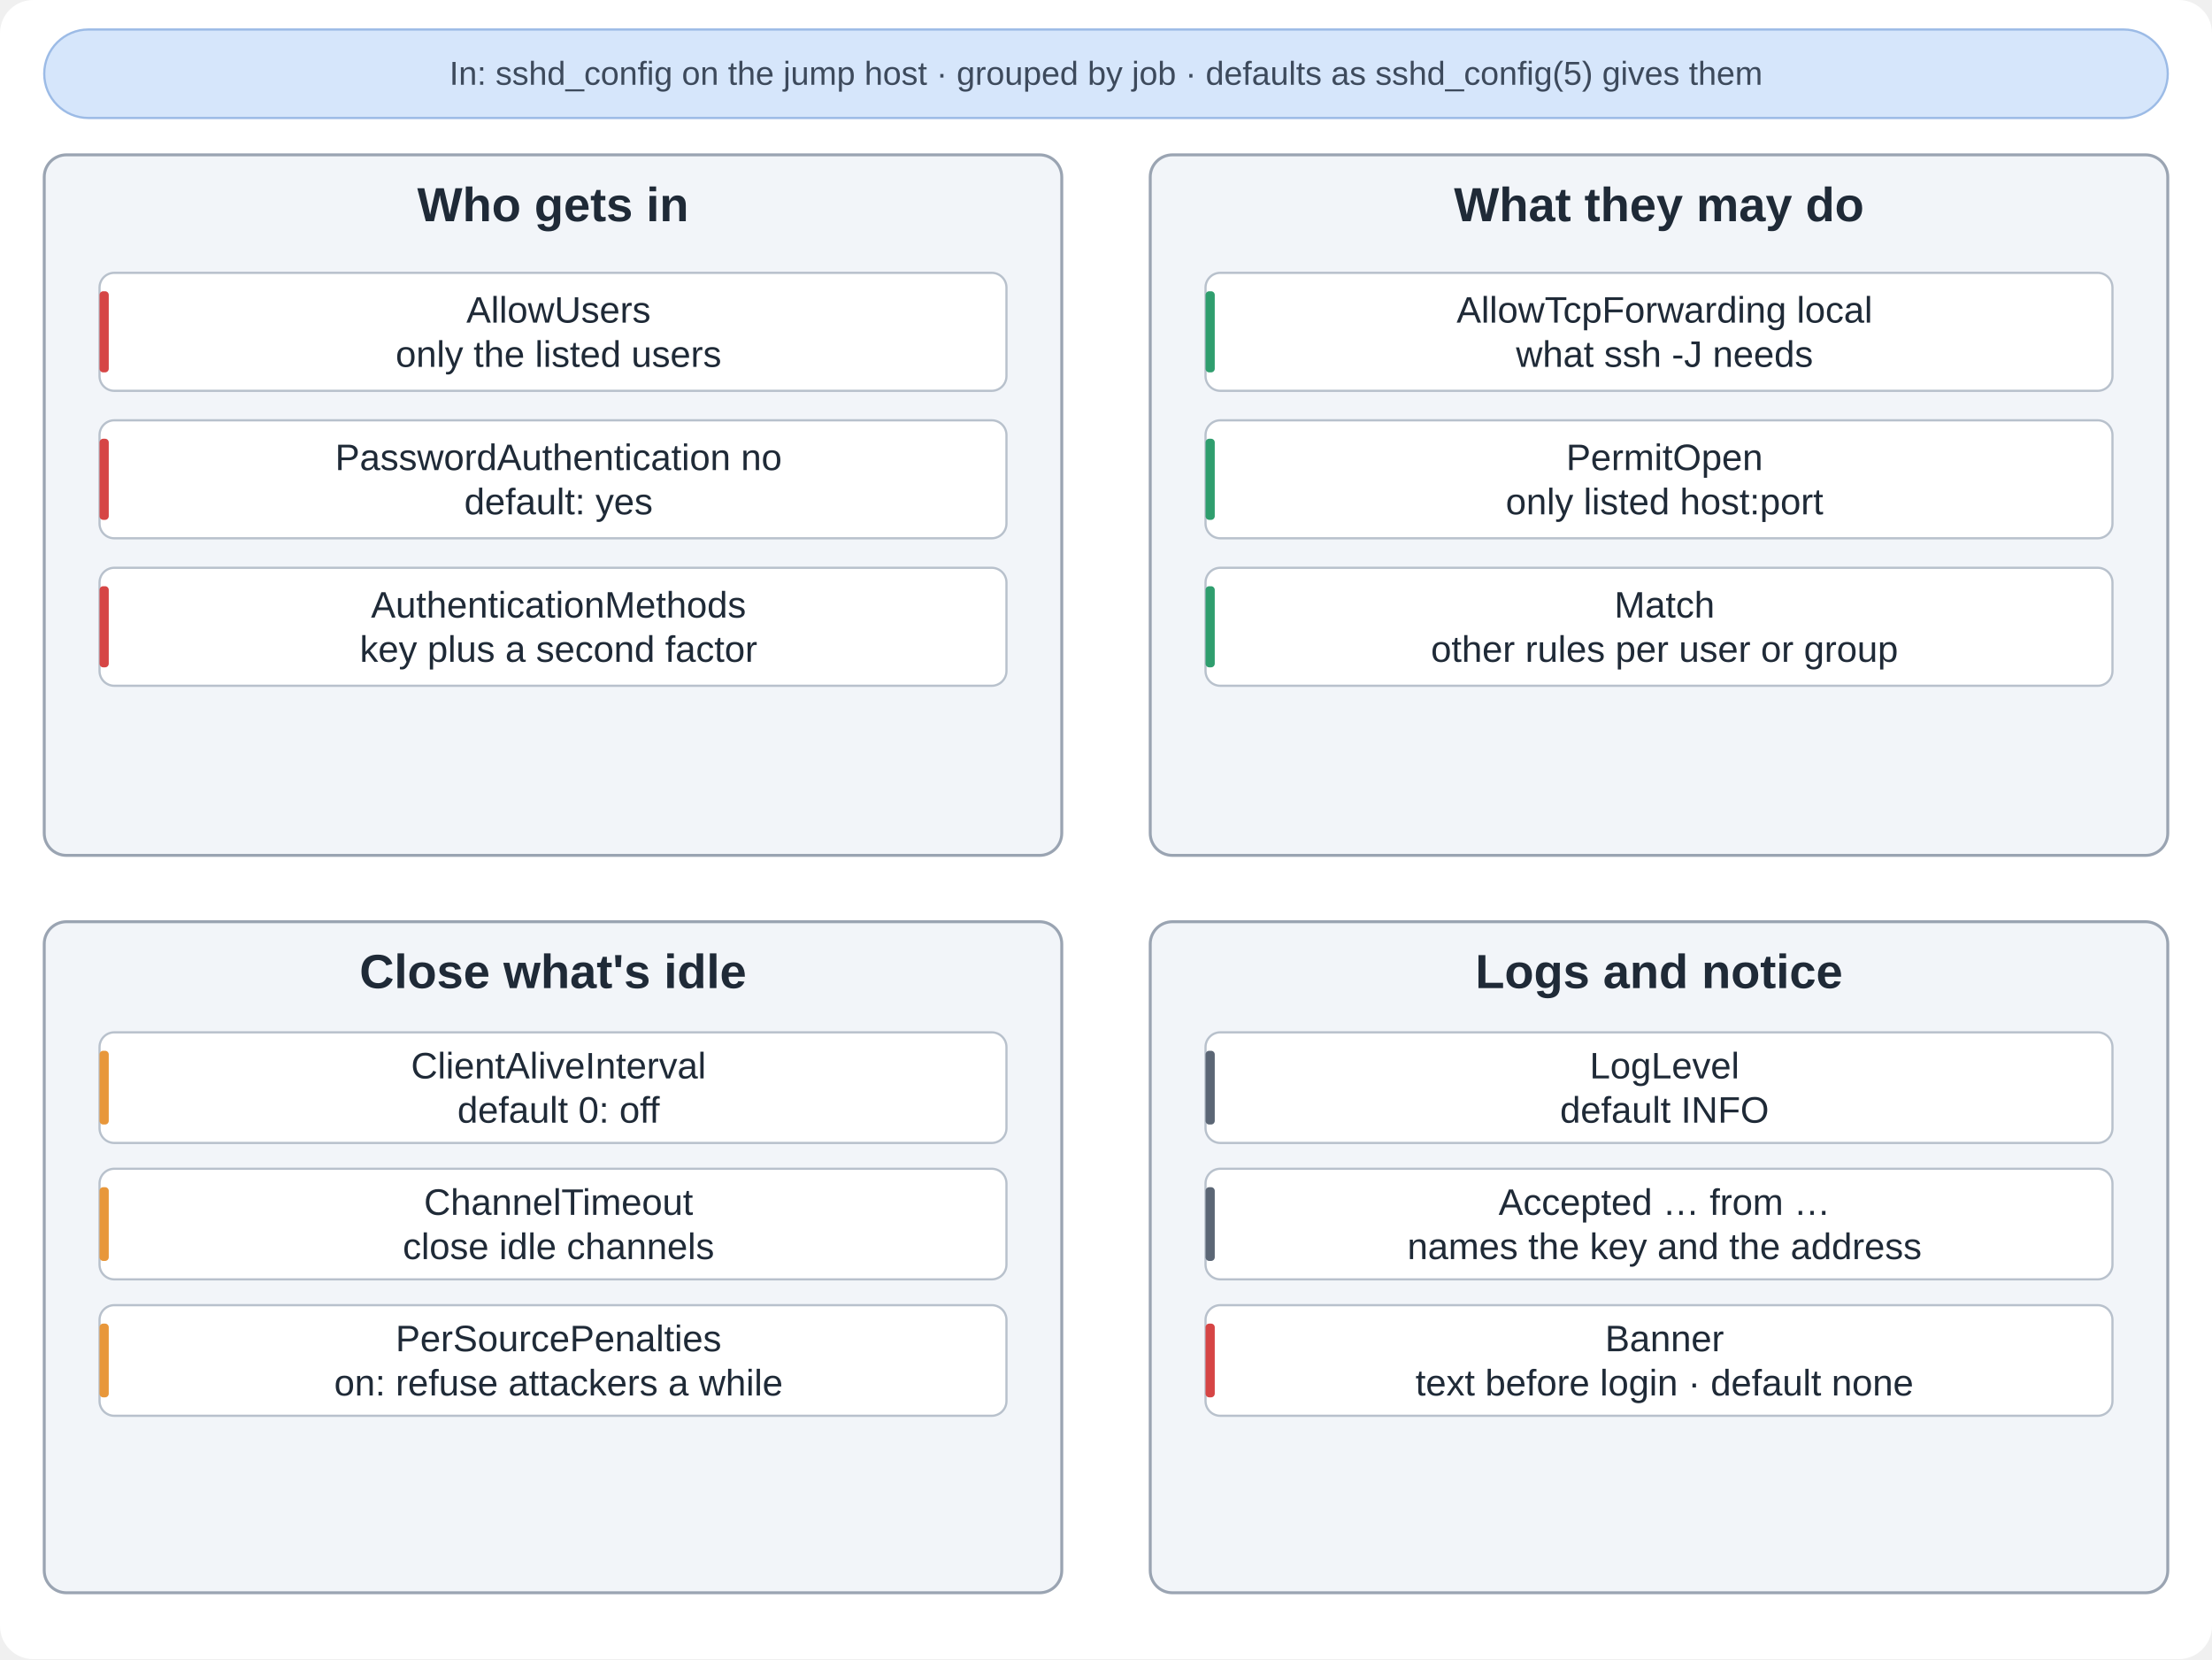
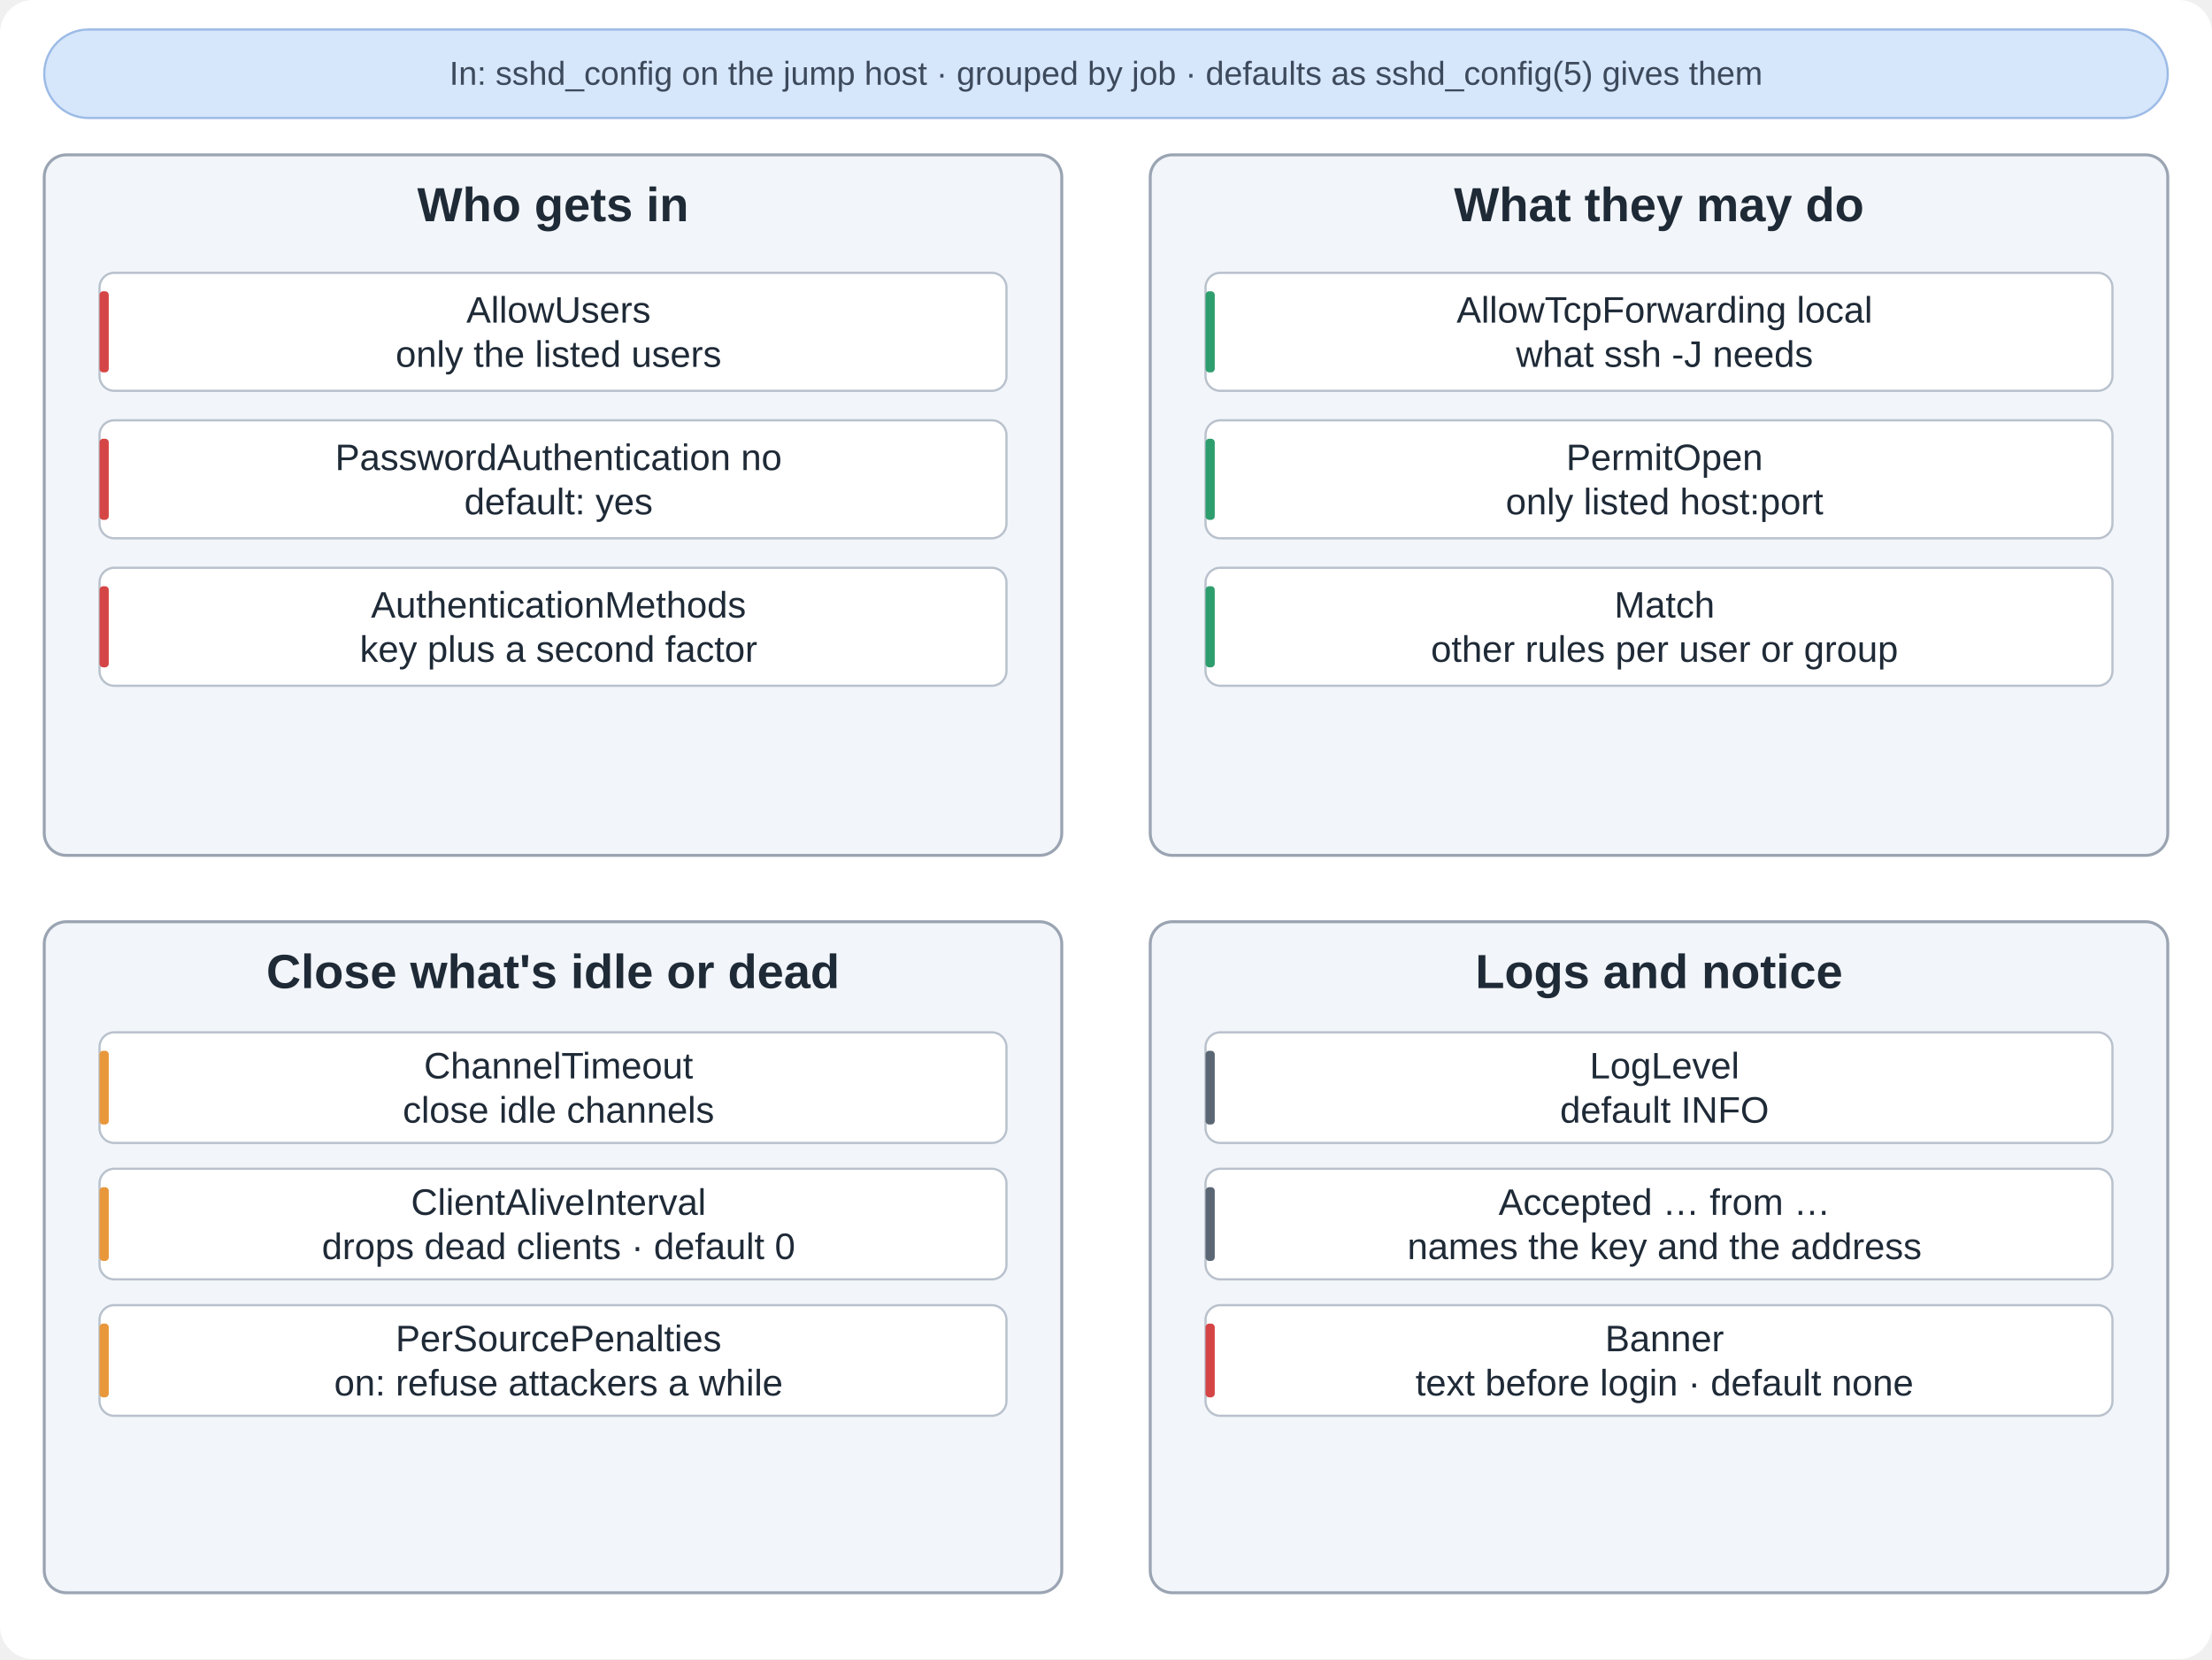
<svg xmlns="http://www.w3.org/2000/svg" viewBox="0 0 1200 900" width="1200" height="900" role="img" aria-labelledby="t d">
  <defs>
    <marker id="arr" viewBox="0 0 10 10" refX="9" refY="5" markerWidth="7" markerHeight="7" orient="auto">
      <path d="M0 0L10 5L0 10z" fill="#5b6675" />
    </marker>
    <marker id="ca" viewBox="0 0 10 10" refX="5" refY="5" markerWidth="6" markerHeight="6" orient="auto">
      <path d="M0 0L10 5L0 10z" fill="#5b6675" />
    </marker>
  </defs>
  <style>
text{font-family:-apple-system,"Helvetica Neue",Arial,"PingFang SC",sans-serif;fill:#1f2a37}
.gt{font-size:26px;font-weight:700}
.st{font-size:20px;font-weight:700}
.ag{font-size:20px}
.q{font-size:18px;fill:#3d4a5c}
.lb{font-size:17px;fill:#4a5565}
.al{font-size:16px;font-weight:600;fill:#3d4a5c;paint-order:stroke;stroke:#ffffff;stroke-width:6px;stroke-linejoin:round}
.grp{fill:#f2f5f9;stroke:#9aa4b2;stroke-width:1.6}
.sub{fill:#e8edf3;stroke:#b8c1cc;stroke-width:1.2}
.agent{fill:#ffffff;stroke:#b8c1cc;stroke-width:1.2}
.human{fill:#d6e6fb;stroke:#9cbbe6;stroke-width:1.2}
.front{fill:#dcf0e0;stroke:#9ccfa8;stroke-width:1.2}
.flow{stroke:#5b6675;stroke-width:2;fill:none;marker-end:url(#arr)}
.back{stroke-dasharray:7 5}
.cyc{stroke:#5b6675;stroke-width:2;fill:none;marker-end:url(#ca)}
.num{fill:#1f2a37}
.numt{font-size:16px;font-weight:700;fill:#ffffff}
</style>
  <rect width="1200" height="900" rx="18" fill="#ffffff" />
  <rect x="24" y="16" width="1152" height="48" rx="24.0" class="human" />
  <text x="600.0" y="46.0" class="q" text-anchor="middle">In: sshd_config on the jump host · grouped by job · defaults as sshd_config(5) gives them</text>
  <rect x="24" y="84" width="552" height="380" rx="12" class="grp" />
  <text x="300.0" y="120" class="gt" text-anchor="middle">Who gets in</text>
  <rect x="54" y="148" width="492" height="64" rx="8" class="agent" />
  <rect x="54" y="158" width="5" height="44" rx="2" fill="#d64545" />
  <text x="303.0" y="175.0" class="ag" text-anchor="middle">AllowUsers</text>
  <text x="303.0" y="199.0" class="ag" text-anchor="middle">only the listed users</text>
  <rect x="54" y="228" width="492" height="64" rx="8" class="agent" />
  <rect x="54" y="238" width="5" height="44" rx="2" fill="#d64545" />
  <text x="303.0" y="255.0" class="ag" text-anchor="middle">PasswordAuthentication no</text>
  <text x="303.0" y="279.0" class="ag" text-anchor="middle">default: yes</text>
  <rect x="54" y="308" width="492" height="64" rx="8" class="agent" />
  <rect x="54" y="318" width="5" height="44" rx="2" fill="#d64545" />
  <text x="303.0" y="335.0" class="ag" text-anchor="middle">AuthenticationMethods</text>
  <text x="303.0" y="359.0" class="ag" text-anchor="middle">key plus a second factor</text>
  <rect x="624" y="84" width="552" height="380" rx="12" class="grp" />
  <text x="900.0" y="120" class="gt" text-anchor="middle">What they may do</text>
  <rect x="654" y="148" width="492" height="64" rx="8" class="agent" />
  <rect x="654" y="158" width="5" height="44" rx="2" fill="#2f9e6e" />
  <text x="903.0" y="175.0" class="ag" text-anchor="middle">AllowTcpForwarding local</text>
  <text x="903.0" y="199.0" class="ag" text-anchor="middle">what ssh -J needs</text>
  <rect x="654" y="228" width="492" height="64" rx="8" class="agent" />
  <rect x="654" y="238" width="5" height="44" rx="2" fill="#2f9e6e" />
  <text x="903.0" y="255.0" class="ag" text-anchor="middle">PermitOpen</text>
  <text x="903.0" y="279.0" class="ag" text-anchor="middle">only listed host:port</text>
  <rect x="654" y="308" width="492" height="64" rx="8" class="agent" />
  <rect x="654" y="318" width="5" height="44" rx="2" fill="#2f9e6e" />
  <text x="903.0" y="335.0" class="ag" text-anchor="middle">Match</text>
  <text x="903.0" y="359.0" class="ag" text-anchor="middle">other rules per user or group</text>
  <rect x="24" y="500" width="552" height="364" rx="12" class="grp" />
-   <text x="300.0" y="536" class="gt" text-anchor="middle">Close what's idle</text>
+   <text x="300.0" y="536" class="gt" text-anchor="middle">Close what's idle or dead</text>
  <rect x="54" y="560" width="492" height="60" rx="8" class="agent" />
  <rect x="54" y="570" width="5" height="40" rx="2" fill="#e8973a" />
-   <text x="303.0" y="585.0" class="ag" text-anchor="middle">ClientAliveInterval</text>
-   <text x="303.0" y="609.0" class="ag" text-anchor="middle">default 0: off</text>
+   <text x="303.0" y="585.0" class="ag" text-anchor="middle">ChannelTimeout</text>
+   <text x="303.0" y="609.0" class="ag" text-anchor="middle">close idle channels</text>
  <rect x="54" y="634" width="492" height="60" rx="8" class="agent" />
  <rect x="54" y="644" width="5" height="40" rx="2" fill="#e8973a" />
-   <text x="303.0" y="659.0" class="ag" text-anchor="middle">ChannelTimeout</text>
-   <text x="303.0" y="683.0" class="ag" text-anchor="middle">close idle channels</text>
+   <text x="303.0" y="659.0" class="ag" text-anchor="middle">ClientAliveInterval</text>
+   <text x="303.0" y="683.0" class="ag" text-anchor="middle">drops dead clients · default 0</text>
  <rect x="54" y="708" width="492" height="60" rx="8" class="agent" />
  <rect x="54" y="718" width="5" height="40" rx="2" fill="#e8973a" />
  <text x="303.0" y="733.0" class="ag" text-anchor="middle">PerSourcePenalties</text>
  <text x="303.0" y="757.0" class="ag" text-anchor="middle">on: refuse attackers a while</text>
  <rect x="624" y="500" width="552" height="364" rx="12" class="grp" />
  <text x="900.0" y="536" class="gt" text-anchor="middle">Logs and notice</text>
  <rect x="654" y="560" width="492" height="60" rx="8" class="agent" />
  <rect x="654" y="570" width="5" height="40" rx="2" fill="#5b6675" />
  <text x="903.0" y="585.0" class="ag" text-anchor="middle">LogLevel</text>
  <text x="903.0" y="609.0" class="ag" text-anchor="middle">default INFO</text>
  <rect x="654" y="634" width="492" height="60" rx="8" class="agent" />
  <rect x="654" y="644" width="5" height="40" rx="2" fill="#5b6675" />
  <text x="903.0" y="659.0" class="ag" text-anchor="middle">Accepted … from …</text>
  <text x="903.0" y="683.0" class="ag" text-anchor="middle">names the key and the address</text>
  <rect x="654" y="708" width="492" height="60" rx="8" class="agent" />
  <rect x="654" y="718" width="5" height="40" rx="2" fill="#d64545" />
  <text x="903.0" y="733.0" class="ag" text-anchor="middle">Banner</text>
  <text x="903.0" y="757.0" class="ag" text-anchor="middle">text before login · default none</text>
</svg>
